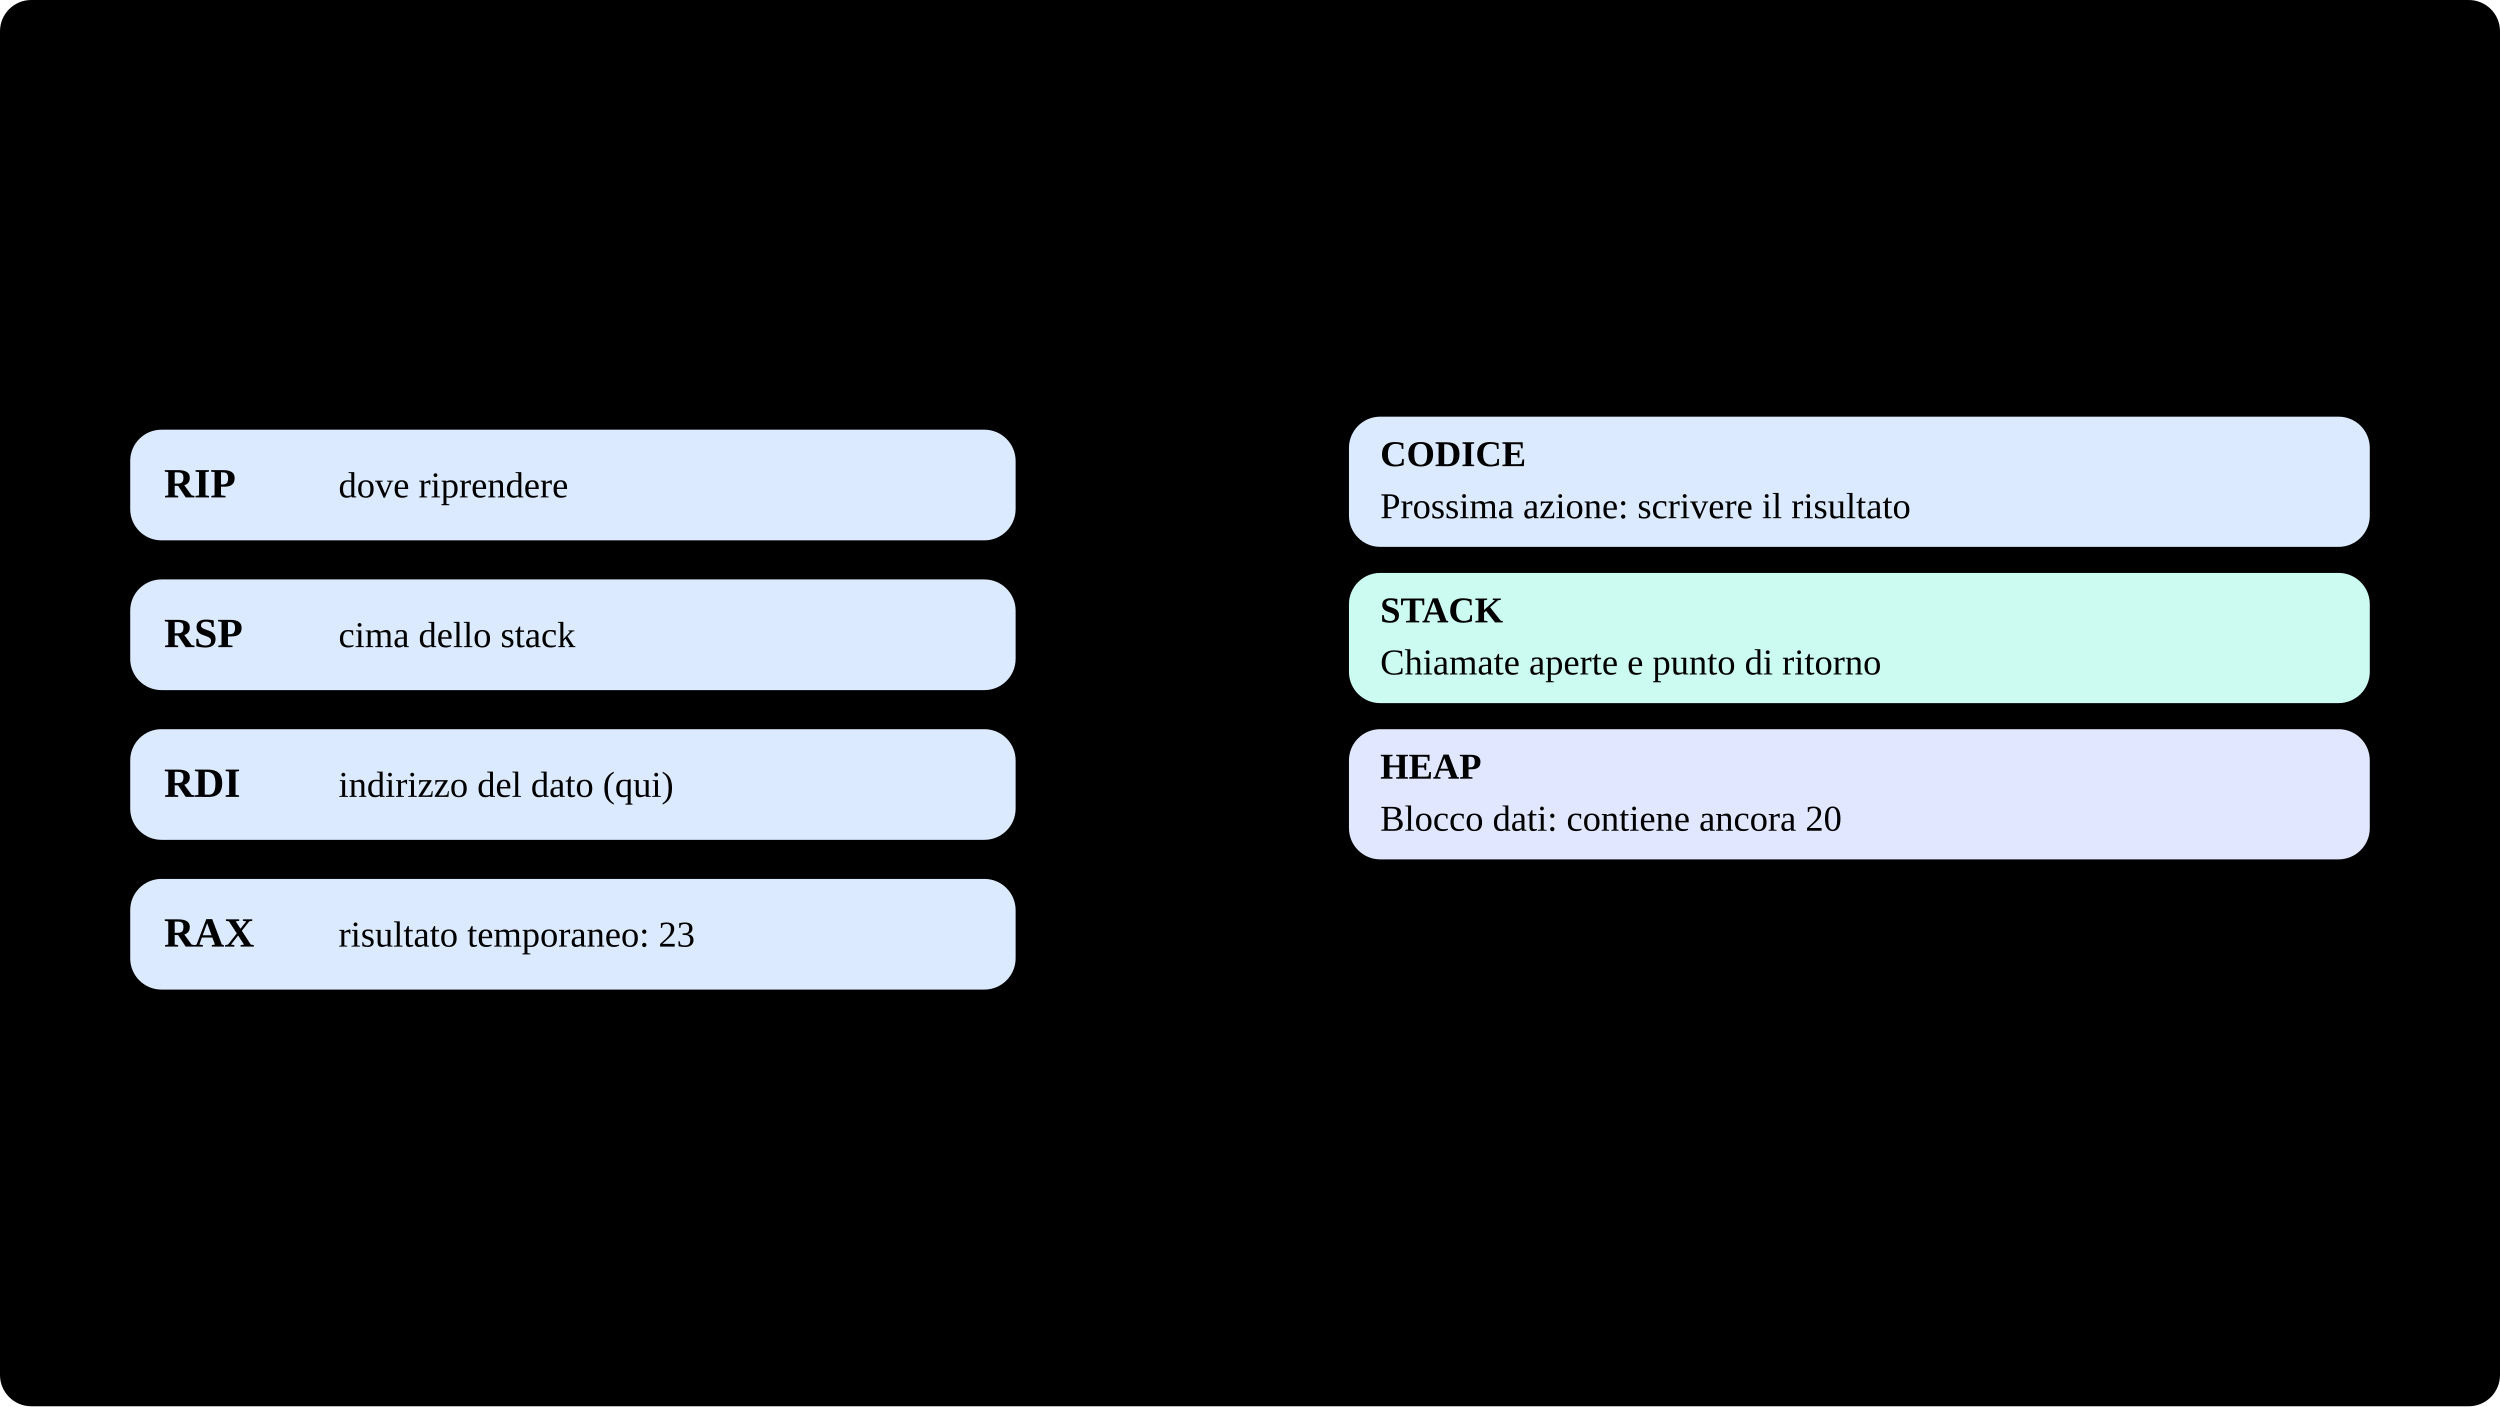
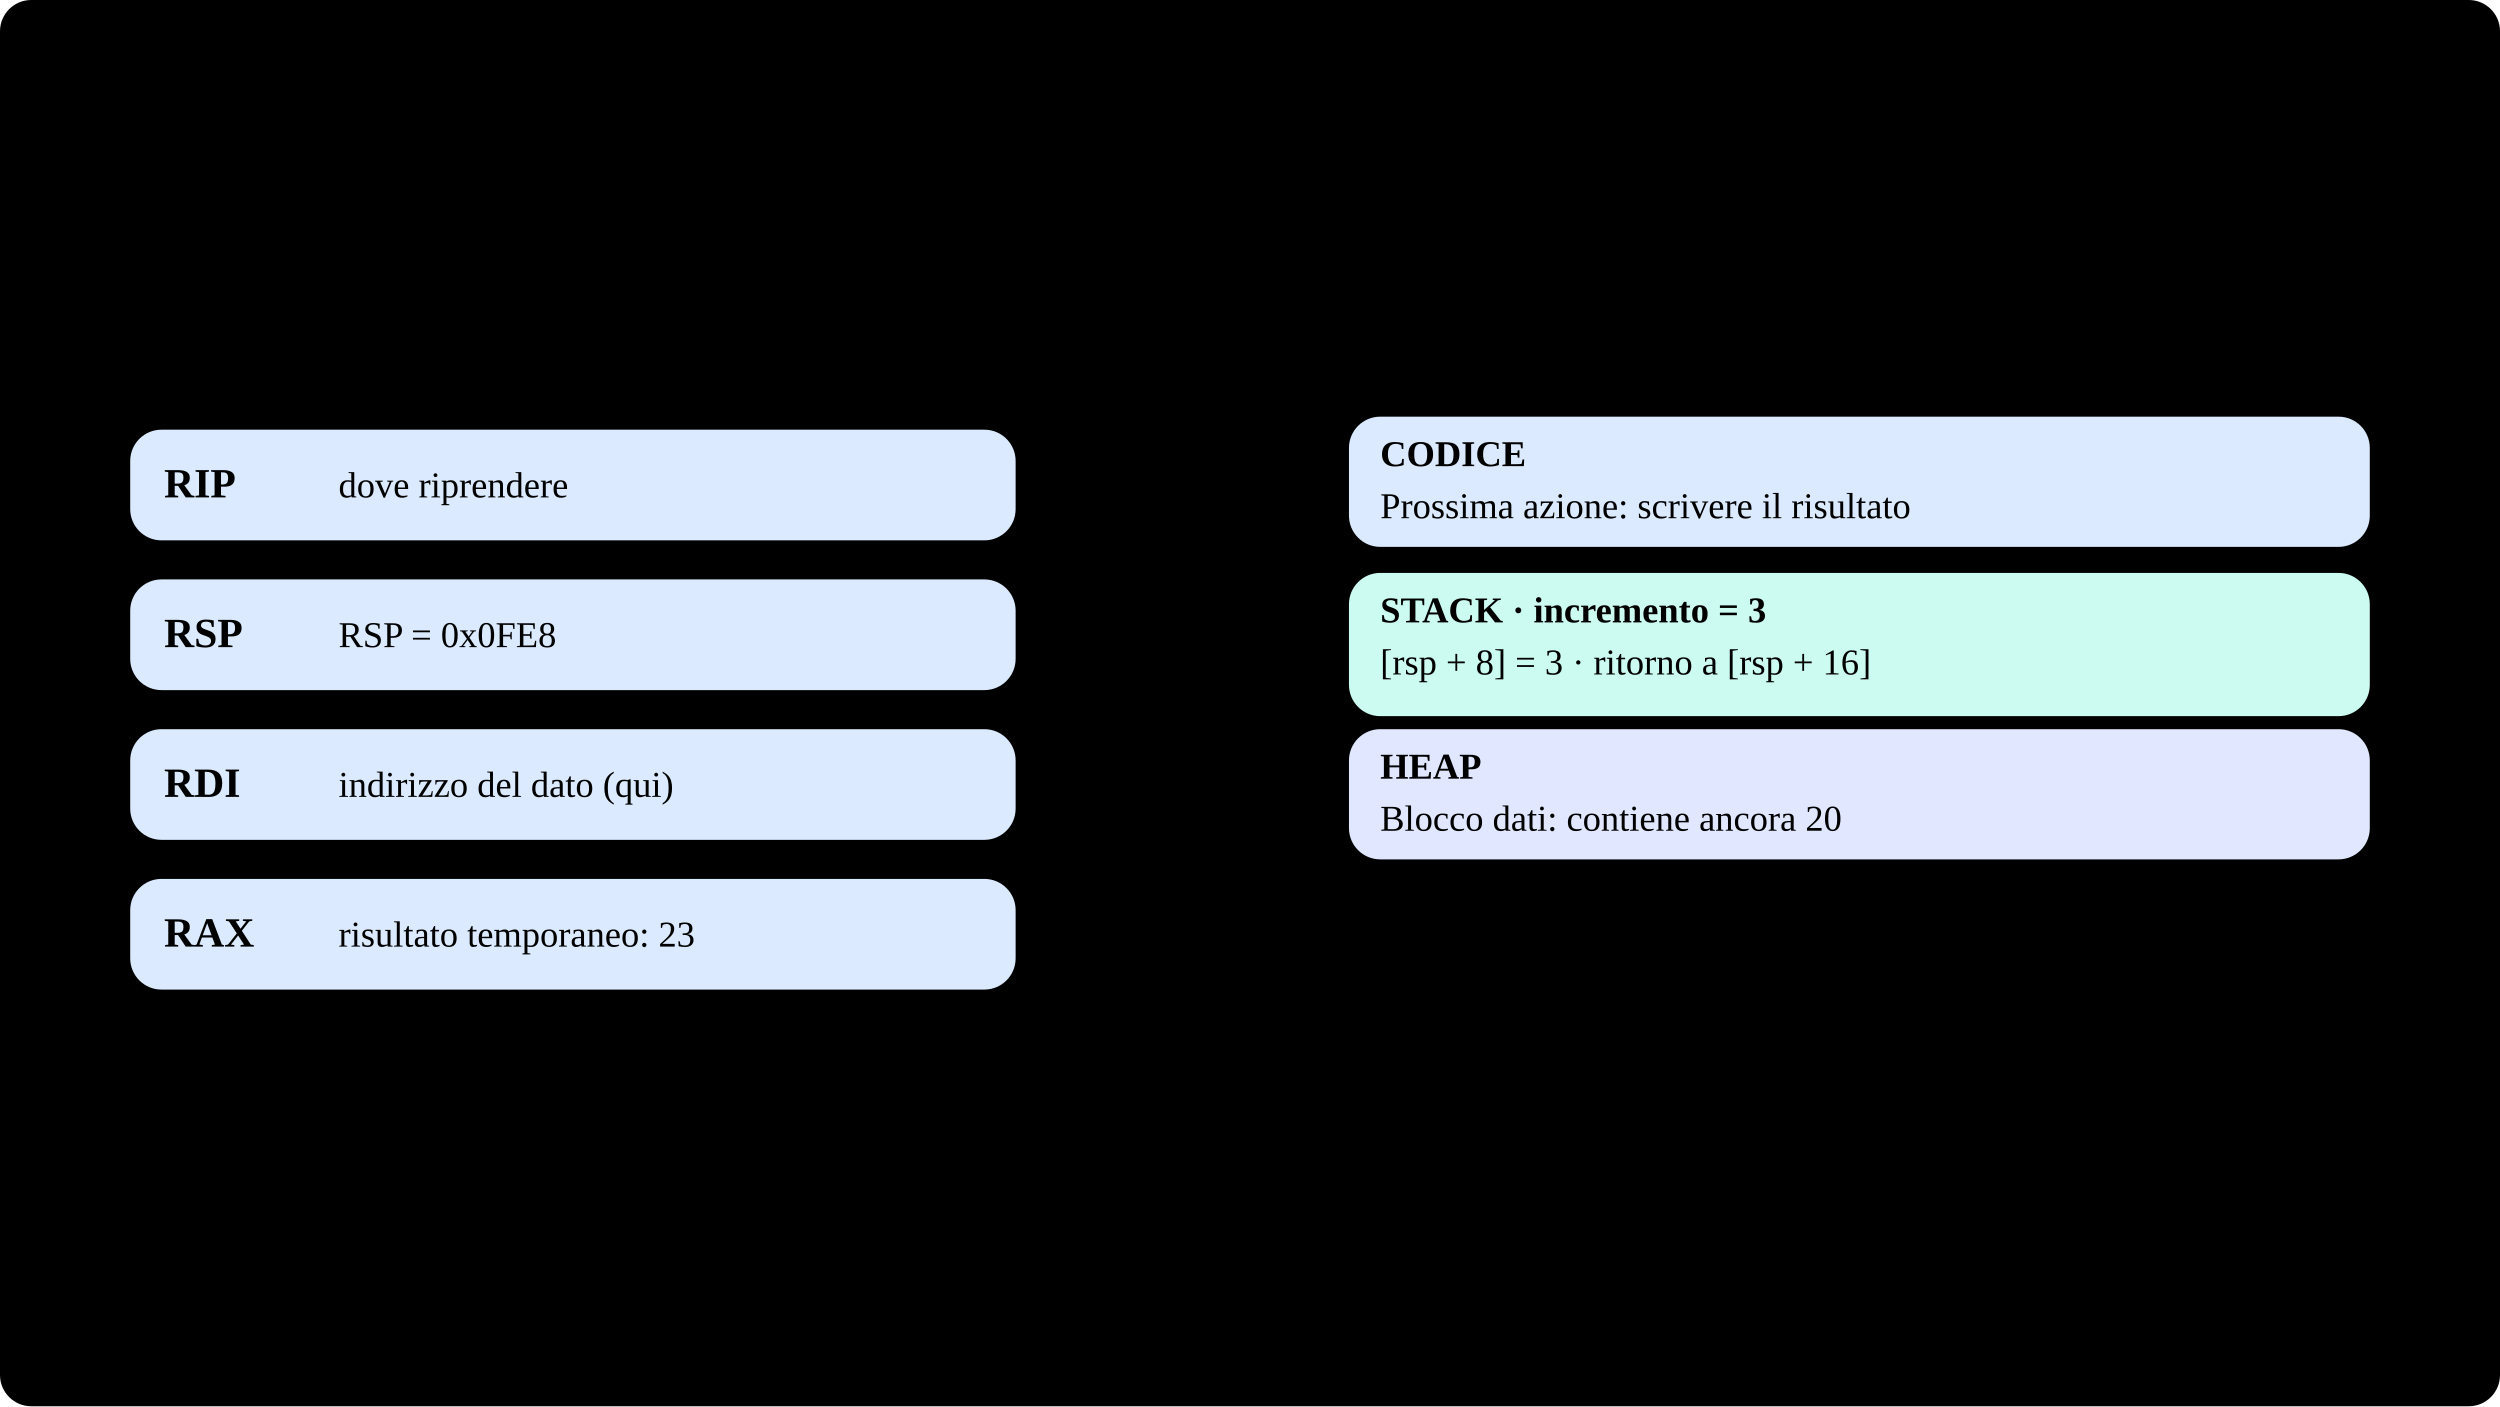
<svg xmlns="http://www.w3.org/2000/svg" viewBox="0 0 1920 1080" role="img" aria-labelledby="scene-title scene-desc" data-output="../../01-registri-memoria.svg">
  <defs id="visual-kit-components" />
  <defs>
    <marker id="arrow" viewBox="0 0 10 10" refX="9" refY="5" markerWidth="5" markerHeight="5" orient="auto">
      <path d="M0 0L10 5L0 10z" fill="{{line}}" />
    </marker>
  </defs>
  <g font-family="{{family}}">
    <rect x="0" y="0" width="1920" height="1080" rx="24" fill="{{canvas}}" />
    <text x="64" y="85" font-size="48" fill="{{surface}}" font-weight="700">I registri indicano dove lavorare</text>
    <text x="64" y="143" font-size="28" fill="{{muted}}" font-weight="400">Un programma deve aggiungere 3 a un dato: ha calcolato 23, ma deve ancora scriverlo.</text>
    <rect x="64" y="210" width="760" height="650" rx="24" fill="{{surface}}" />
    <text x="100" y="266" font-size="36" fill="{{ink}}" font-weight="700">CPU · registri fisici</text>
    <use href="#tpsi-cpu" x="654" y="230" width="120" height="95" />
    <rect x="100" y="330" width="680" height="85" rx="24" fill="#dbeafe" />
    <text x="126" y="382" font-size="32" fill="{{ink}}" font-weight="700">RIP</text>
    <text x="260" y="382" font-size="28" fill="{{ink}}" font-weight="400">dove riprendere</text>
    <rect x="100" y="445" width="680" height="85" rx="24" fill="#dbeafe" />
    <text x="126" y="497" font-size="32" fill="{{ink}}" font-weight="700">RSP</text>
-     <text x="260" y="497" font-size="28" fill="{{ink}}" font-weight="400">cima dello stack</text>
+     <text x="260" y="497" font-size="28" fill="{{ink}}" font-weight="400">RSP = 0x0FE8</text>
    <rect x="100" y="560" width="680" height="85" rx="24" fill="#dbeafe" />
    <text x="126" y="612" font-size="32" fill="{{ink}}" font-weight="700">RDI</text>
    <text x="260" y="612" font-size="28" fill="{{ink}}" font-weight="400">indirizzo del dato (qui)</text>
    <rect x="100" y="675" width="680" height="85" rx="24" fill="#dbeafe" />
    <text x="126" y="727" font-size="32" fill="{{ink}}" font-weight="700">RAX</text>
    <text x="260" y="727" font-size="28" fill="{{ink}}" font-weight="400">risultato temporaneo: 23</text>
    <rect x="1000" y="210" width="856" height="650" rx="24" fill="{{surface}}" />
    <text x="1036" y="266" font-size="36" fill="{{ink}}" font-weight="700">Memoria del processo</text>
    <rect x="1036" y="320" width="784" height="100" rx="24" fill="#dbeafe" />
    <text x="1060" y="358" font-size="28" fill="{{ink}}" font-weight="700">CODICE</text>
    <text x="1060" y="398" font-size="28" fill="{{ink}}" font-weight="400">Prossima azione: scrivere il risultato</text>
-     <rect x="1036" y="440" width="784" height="100" rx="24" fill="#ccfbf1" />
-     <text x="1060" y="478" font-size="28" fill="{{ink}}" font-weight="700">STACK</text>
-     <text x="1060" y="518" font-size="28" fill="{{ink}}" font-weight="400">Chiamate aperte e punto di ritorno</text>
+     <rect x="1036" y="440" width="784" height="110" rx="24" fill="#ccfbf1" />
+     <text x="1060" y="478" font-size="28" fill="{{ink}}" font-weight="700">STACK · incremento = 3</text>
+     <text x="1060" y="518" font-size="28" fill="{{ink}}" font-weight="400">[rsp + 8] = 3 · ritorno a [rsp + 16]</text>
    <rect x="1036" y="560" width="784" height="100" rx="24" fill="#e0e7ff" />
    <text x="1060" y="598" font-size="28" fill="{{ink}}" font-weight="700">HEAP</text>
    <text x="1060" y="638" font-size="28" fill="{{ink}}" font-weight="400">Blocco dati: contiene ancora 20</text>
    <text x="1040" y="735" font-size="28" fill="{{ink}}" font-weight="400">Il risultato 23 è ancora nella CPU.</text>
    <text x="1040" y="777" font-size="28" fill="{{ink}}" font-weight="400">Il blocco in memoria cambierà alla scrittura.</text>
    <path d="M780 372 H1026" fill="none" stroke="{{line}}" stroke-width="5" marker-end="url(#arrow)" />
    <path d="M780 487 H1026" fill="none" stroke="{{line}}" stroke-width="5" marker-end="url(#arrow)" />
    <path d="M780 602 H1026" fill="none" stroke="{{line}}" stroke-width="5" marker-end="url(#arrow)" />
    <rect x="64" y="920" width="1792" height="94" rx="24" fill="{{panel}}" />
    <text x="94" y="977" font-size="28" fill="{{surface}}" font-weight="400">RDI è un registro generale: in questo esempio contiene un indirizzo dell’heap; non è un “registro heap”.</text>
    <text x="64" y="1054" font-size="24" fill="{{muted}}" font-weight="400">TPSI 4 · Intel x86-64 · Modello didattico semplificato</text>
  </g>
</svg>
